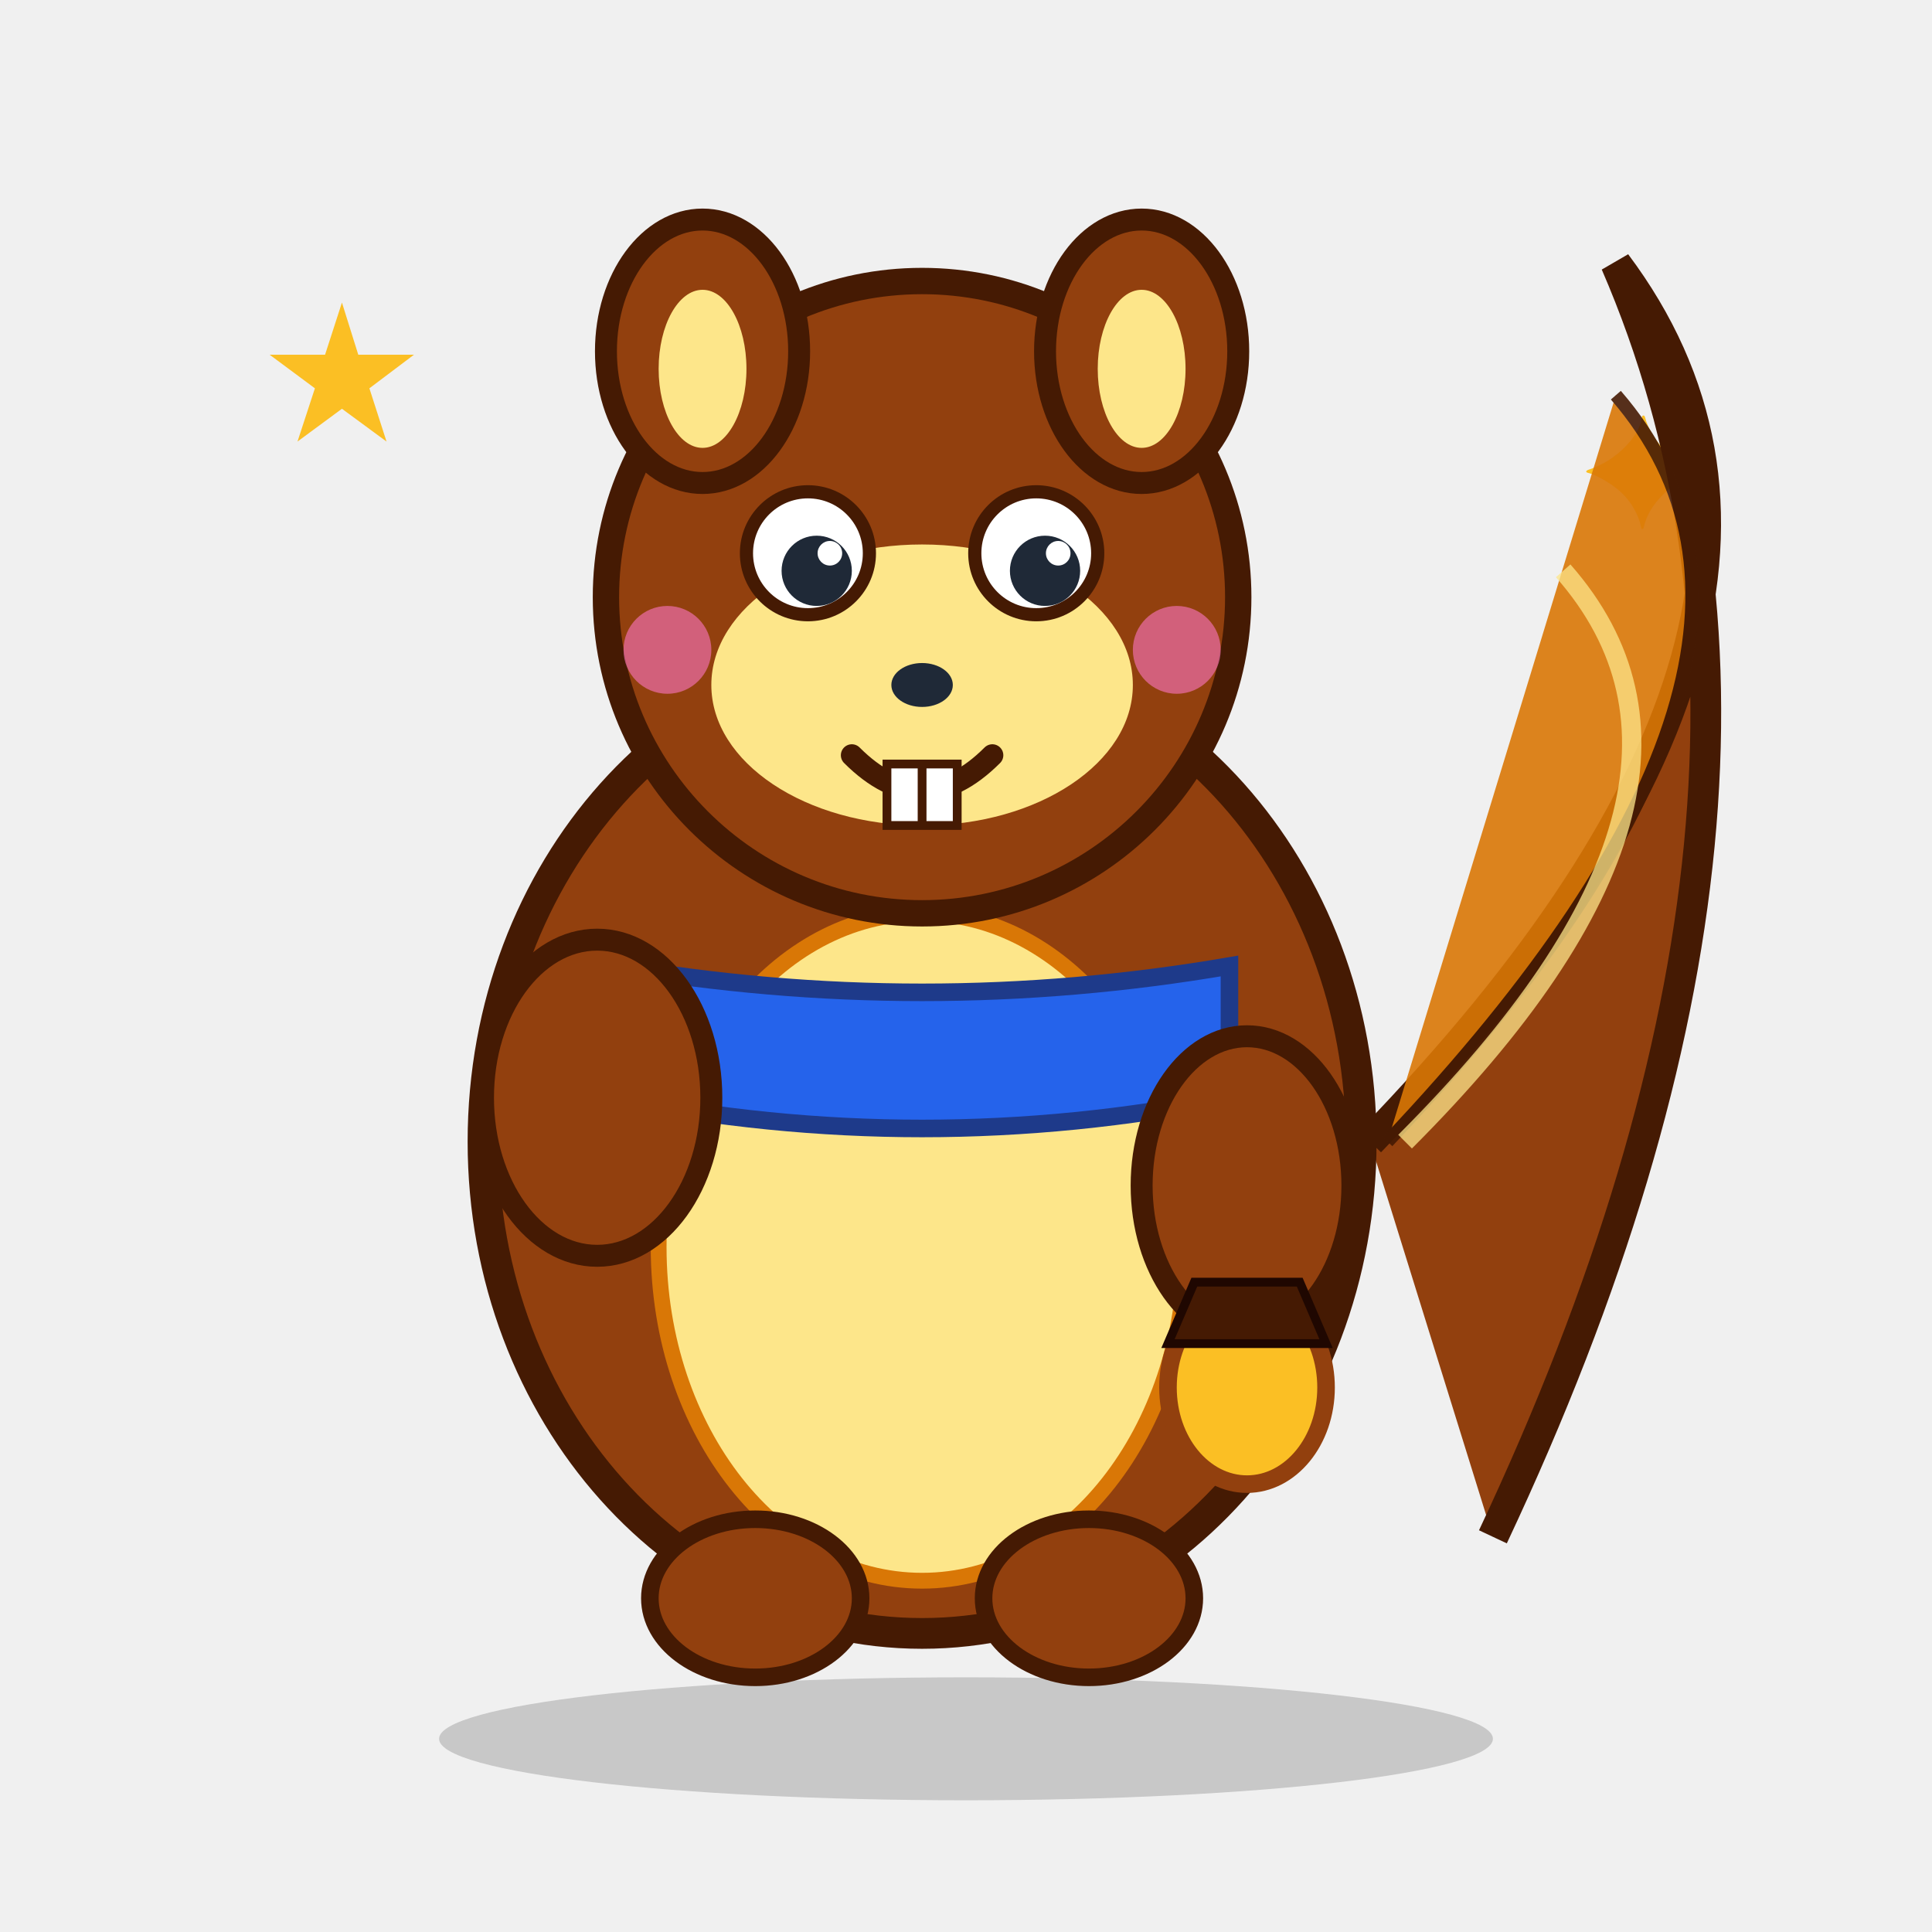
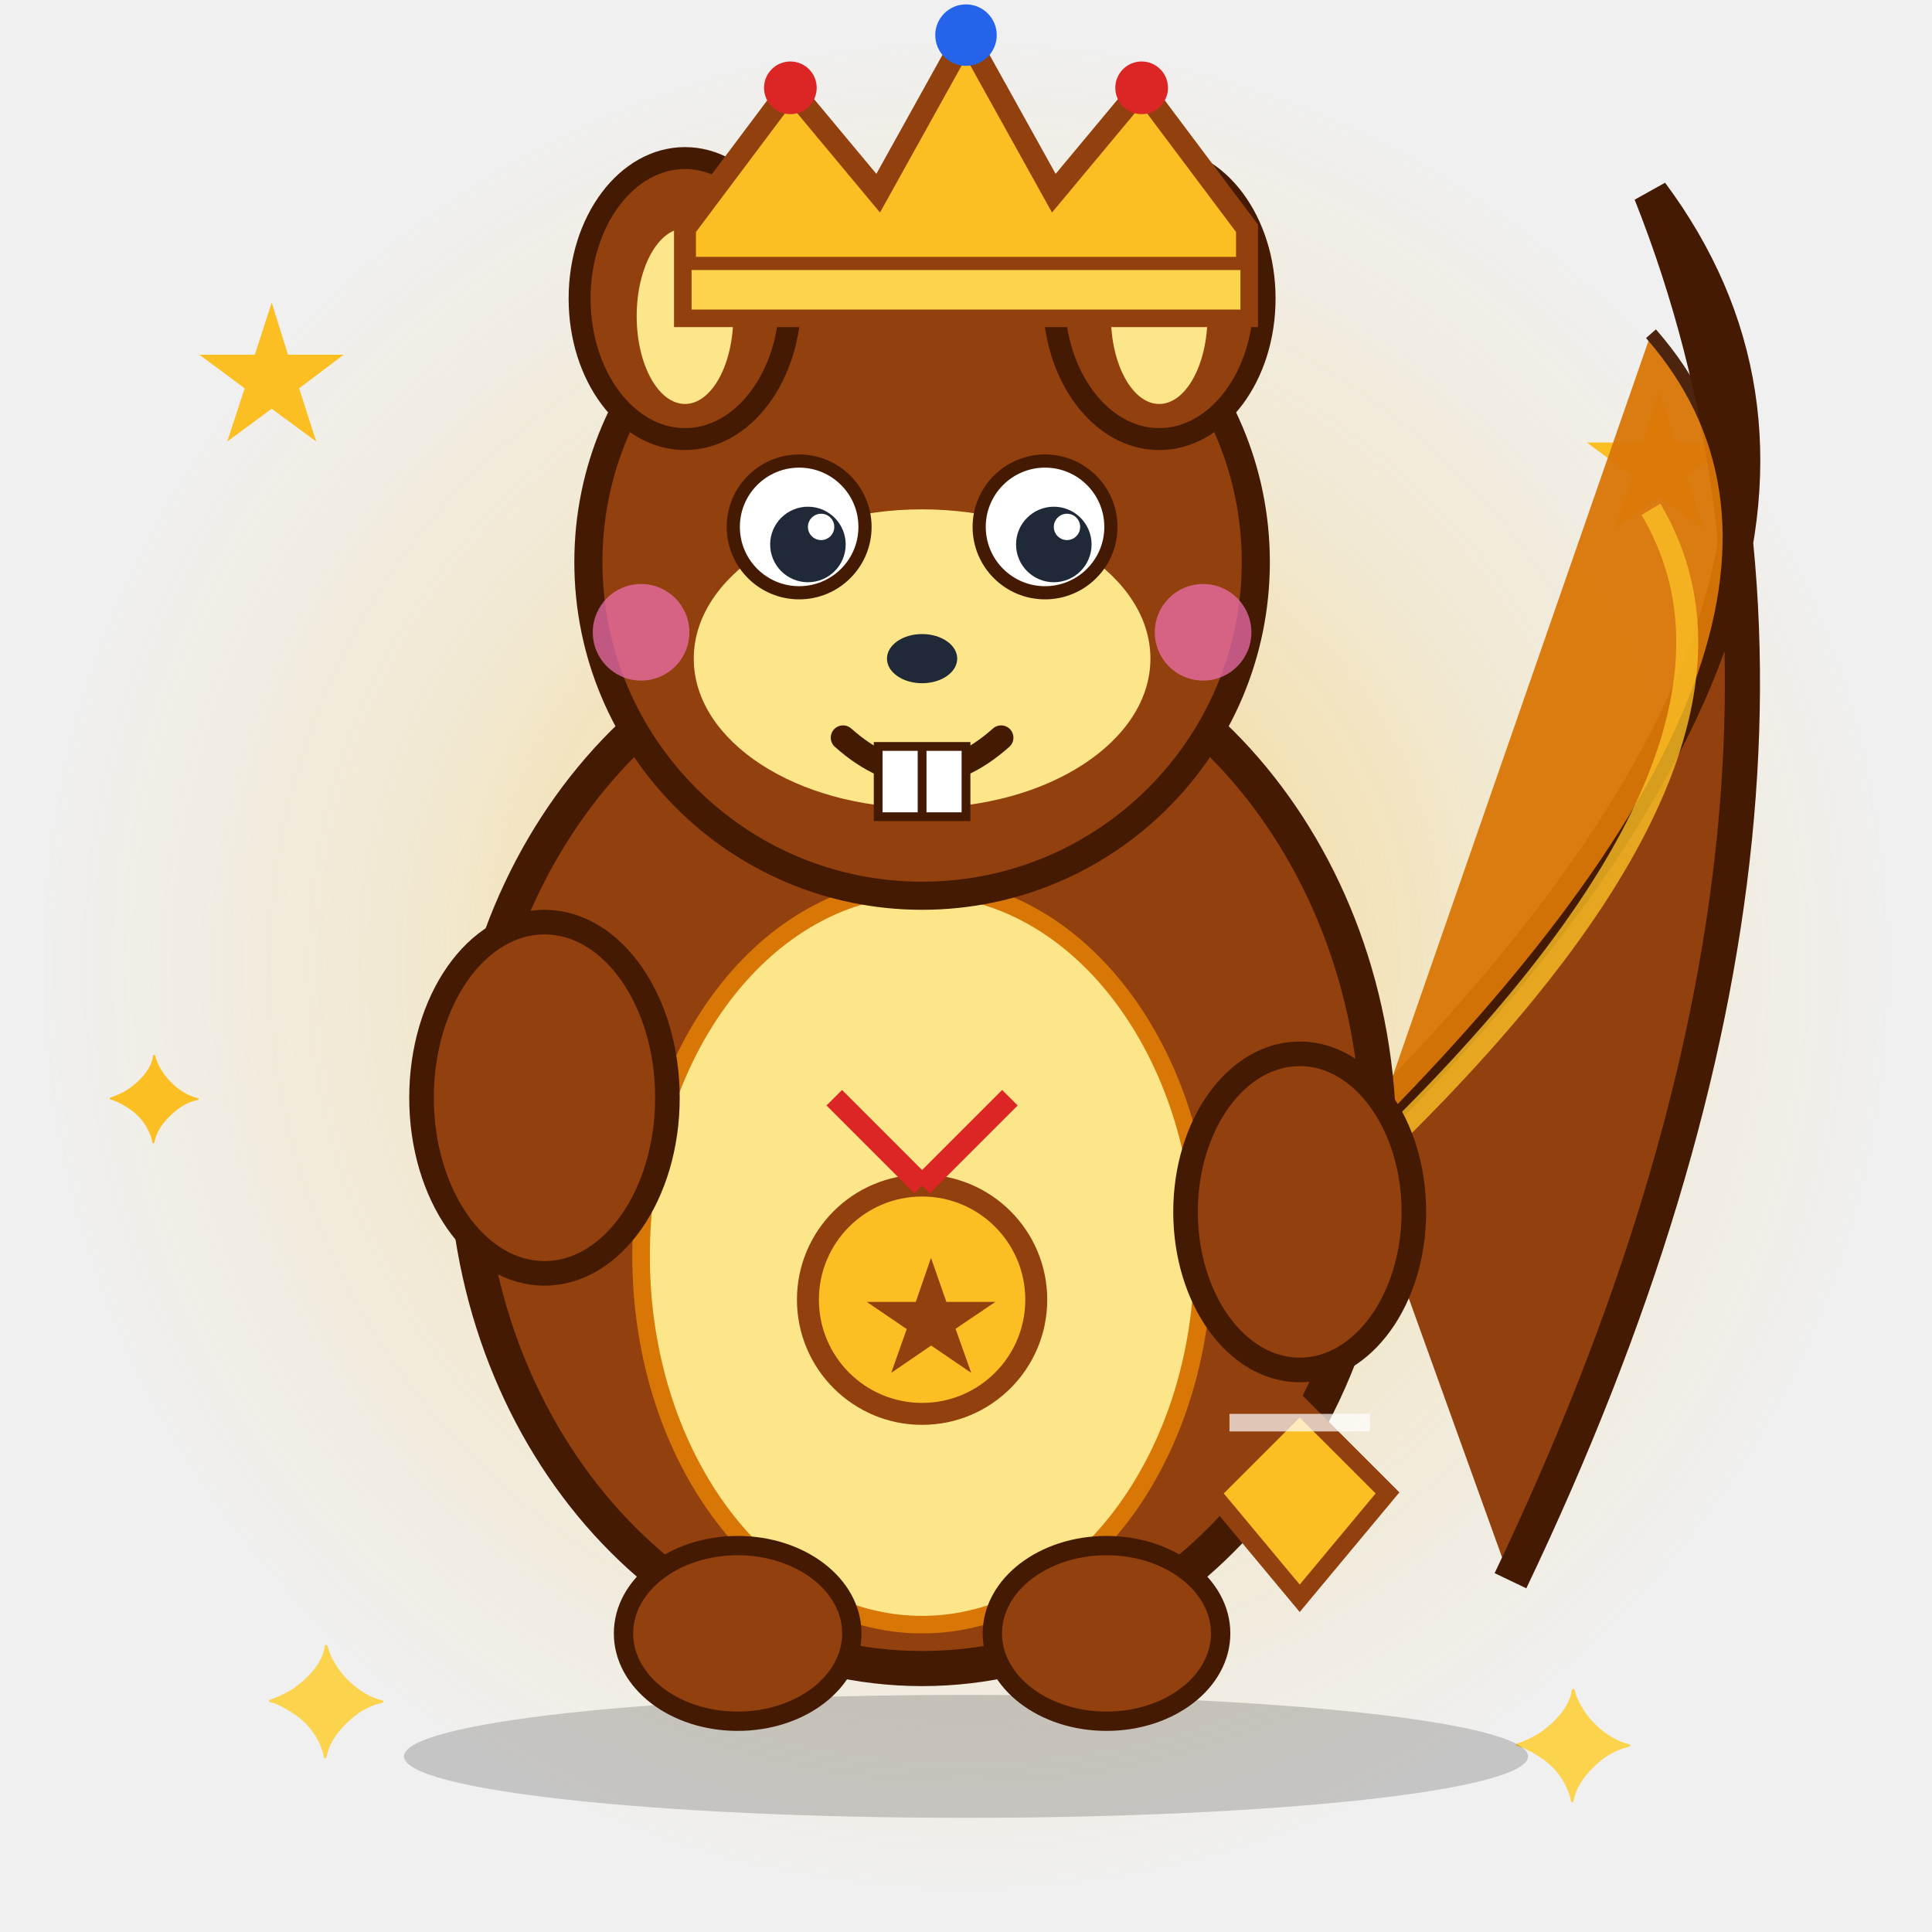
<svg xmlns="http://www.w3.org/2000/svg" viewBox="0 0 220 220" width="220" height="220">
-   <ellipse cx="110" cy="198" rx="60" ry="7" fill="#000" opacity="0.17" />
-   <text x="30" y="50" font-size="22" fill="#FBBF24">★</text>
-   <text x="180" y="60" font-size="18" fill="#FBBF24">✦</text>
-   <path d="M 156 130 Q 214 70 184 30 Q 210 90 170 175" fill="#92400E" stroke="#451A03" stroke-width="3.5" />
-   <path d="M 158 130 Q 210 75 184 45" fill="#D97706" stroke="#451A03" stroke-width="1.5" opacity="0.9" />
-   <path d="M 160 130 Q 200 90 178 65" stroke="#FDE68A" stroke-width="2.2" fill="none" opacity="0.75" />
-   <ellipse cx="105" cy="130" rx="50" ry="56" fill="#92400E" stroke="#451A03" stroke-width="3.5" />
-   <ellipse cx="105" cy="142" rx="30" ry="38" fill="#FDE68A" stroke="#D97706" stroke-width="1.8" />
-   <path d="M 70 110 Q 105 116 140 110 L 140 125 Q 105 132 70 125 Z" fill="#2563EB" stroke="#1E3A8A" stroke-width="2" />
-   <ellipse cx="68" cy="125" rx="13" ry="18" fill="#92400E" stroke="#451A03" stroke-width="2.5" />
-   <ellipse cx="142" cy="135" rx="12" ry="17" fill="#92400E" stroke="#451A03" stroke-width="2.5" />
-   <ellipse cx="142" cy="158" rx="9" ry="11" fill="#FBBF24" stroke="#92400E" stroke-width="2" />
-   <path d="M 133 153 L 151 153 L 148 146 L 136 146 Z" fill="#451A03" stroke="#1F0701" stroke-width="1" />
-   <ellipse cx="86" cy="182" rx="12" ry="9" fill="#92400E" stroke="#451A03" stroke-width="2" />
-   <ellipse cx="124" cy="182" rx="12" ry="9" fill="#92400E" stroke="#451A03" stroke-width="2" />
-   <circle cx="105" cy="68" r="36" fill="#92400E" stroke="#451A03" stroke-width="3" />
-   <ellipse cx="80" cy="40" rx="11" ry="15" fill="#92400E" stroke="#451A03" stroke-width="2.5" />
-   <ellipse cx="130" cy="40" rx="11" ry="15" fill="#92400E" stroke="#451A03" stroke-width="2.5" />
-   <ellipse cx="80" cy="42" rx="5" ry="9" fill="#FDE68A" />
-   <ellipse cx="130" cy="42" rx="5" ry="9" fill="#FDE68A" />
-   <ellipse cx="105" cy="78" rx="24" ry="16" fill="#FDE68A" />
-   <circle cx="92" cy="63" r="7" fill="#FFFFFF" stroke="#451A03" stroke-width="1.5" />
-   <circle cx="118" cy="63" r="7" fill="#FFFFFF" stroke="#451A03" stroke-width="1.5" />
-   <circle cx="93" cy="65" r="4" fill="#1F2937" />
-   <circle cx="119" cy="65" r="4" fill="#1F2937" />
-   <circle cx="94.5" cy="63" r="1.4" fill="#FFFFFF" />
-   <circle cx="120.5" cy="63" r="1.4" fill="#FFFFFF" />
-   <ellipse cx="105" cy="78" rx="3.5" ry="2.5" fill="#1F2937" />
-   <path d="M 97 86 Q 105 94 113 86" stroke="#451A03" stroke-width="2.5" fill="none" stroke-linecap="round" />
-   <rect x="101" y="87" width="8" height="7" fill="#FFFFFF" stroke="#451A03" stroke-width="1" />
-   <line x1="105" y1="87" x2="105" y2="94" stroke="#451A03" stroke-width="1" />
-   <circle cx="76" cy="74" r="5" fill="#F472B6" opacity="0.65" />
-   <circle cx="134" cy="74" r="5" fill="#F472B6" opacity="0.65" />
+   <defs>
+     <radialGradient id="sAura4" cx="50%" cy="50%" r="50%">
+       <stop offset="0%" stop-color="#FBBF24" stop-opacity="0.55" />
+       <stop offset="60%" stop-color="#FBBF24" stop-opacity="0.15" />
+       <stop offset="100%" stop-color="#FBBF24" stop-opacity="0" />
+     </radialGradient>
+   </defs>
+   <circle cx="110" cy="110" r="105" fill="url(#sAura4)" />
+   <text x="22" y="50" font-size="22" fill="#FBBF24">★</text>
+   <text x="180" y="60" font-size="22" fill="#FBBF24">★</text>
+   <text x="30" y="200" font-size="18" fill="#FCD34D">✦</text>
+   <text x="172" y="205" font-size="18" fill="#FCD34D">✦</text>
+   <text x="12" y="130" font-size="14" fill="#FBBF24">✦</text>
+   <ellipse cx="110" cy="200" rx="64" ry="7" fill="#000" opacity="0.18" />
+   <path d="M 154 130 Q 220 65 188 22 Q 215 90 172 180" fill="#92400E" stroke="#451A03" stroke-width="4" />
+   <path d="M 156 130 Q 216 70 188 38" fill="#D97706" stroke="#451A03" stroke-width="1.5" opacity="0.95" />
+   <path d="M 158 130 Q 204 85 188 58" stroke="#FBBF24" stroke-width="2.5" fill="none" opacity="0.8" />
+   <ellipse cx="105" cy="130" rx="52" ry="60" fill="#92400E" stroke="#451A03" stroke-width="4" />
+   <ellipse cx="105" cy="143" rx="32" ry="42" fill="#FDE68A" stroke="#D97706" stroke-width="2" />
+   <circle cx="105" cy="148" r="13" fill="#FBBF24" stroke="#92400E" stroke-width="2.5" />
+   <text x="98" y="155" font-size="16" fill="#92400E" font-weight="bold">★</text>
+   <line x1="95" y1="125" x2="105" y2="135" stroke="#DC2626" stroke-width="2.5" />
+   <line x1="115" y1="125" x2="105" y2="135" stroke="#DC2626" stroke-width="2.5" />
+   <ellipse cx="62" cy="125" rx="14" ry="20" fill="#92400E" stroke="#451A03" stroke-width="2.8" />
+   <ellipse cx="148" cy="138" rx="13" ry="18" fill="#92400E" stroke="#451A03" stroke-width="2.8" />
+   <polygon points="148,160 138,170 148,182 158,170" fill="#FBBF24" stroke="#92400E" stroke-width="2" />
+   <path d="M 140 162 L 156 162" stroke="#FFFFFF" stroke-width="2" opacity="0.7" />
+   <ellipse cx="84" cy="186" rx="13" ry="10" fill="#92400E" stroke="#451A03" stroke-width="2.2" />
+   <ellipse cx="126" cy="186" rx="13" ry="10" fill="#92400E" stroke="#451A03" stroke-width="2.2" />
+   <circle cx="105" cy="64" r="38" fill="#92400E" stroke="#451A03" stroke-width="3.2" />
+   <ellipse cx="78" cy="34" rx="12" ry="16" fill="#92400E" stroke="#451A03" stroke-width="2.5" />
+   <ellipse cx="132" cy="34" rx="12" ry="16" fill="#92400E" stroke="#451A03" stroke-width="2.5" />
+   <ellipse cx="78" cy="36" rx="5.5" ry="10" fill="#FDE68A" />
+   <ellipse cx="132" cy="36" rx="5.5" ry="10" fill="#FDE68A" />
+   <ellipse cx="105" cy="75" rx="26" ry="17" fill="#FDE68A" />
+   <circle cx="91" cy="60" r="7.5" fill="#FFFFFF" stroke="#451A03" stroke-width="1.5" />
+   <circle cx="119" cy="60" r="7.5" fill="#FFFFFF" stroke="#451A03" stroke-width="1.5" />
+   <circle cx="92" cy="62" r="4.3" fill="#1F2937" />
+   <circle cx="120" cy="62" r="4.3" fill="#1F2937" />
+   <circle cx="93.5" cy="60" r="1.5" fill="#FFFFFF" />
+   <circle cx="121.5" cy="60" r="1.5" fill="#FFFFFF" />
+   <ellipse cx="105" cy="75" rx="4" ry="2.8" fill="#1F2937" />
+   <path d="M 96 84 Q 105 92 114 84" stroke="#451A03" stroke-width="2.8" fill="none" stroke-linecap="round" />
+   <rect x="100" y="85" width="10" height="8" fill="#FFFFFF" stroke="#451A03" stroke-width="1" />
+   <line x1="105" y1="85" x2="105" y2="93" stroke="#451A03" stroke-width="1" />
+   <circle cx="73" cy="72" r="5.5" fill="#F472B6" opacity="0.7" />
+   <circle cx="137" cy="72" r="5.5" fill="#F472B6" opacity="0.7" />
+   <polygon points="78,26 90,10 100,22 110,4 120,22 130,10 142,26 142,36 78,36" fill="#FBBF24" stroke="#92400E" stroke-width="2.5" />
+   <circle cx="90" cy="10" r="3" fill="#DC2626" />
+   <circle cx="110" cy="4" r="3.5" fill="#2563EB" />
+   <circle cx="130" cy="10" r="3" fill="#DC2626" />
+   <rect x="78" y="30" width="64" height="6" fill="#FCD34D" stroke="#92400E" stroke-width="1.5" />
</svg>
